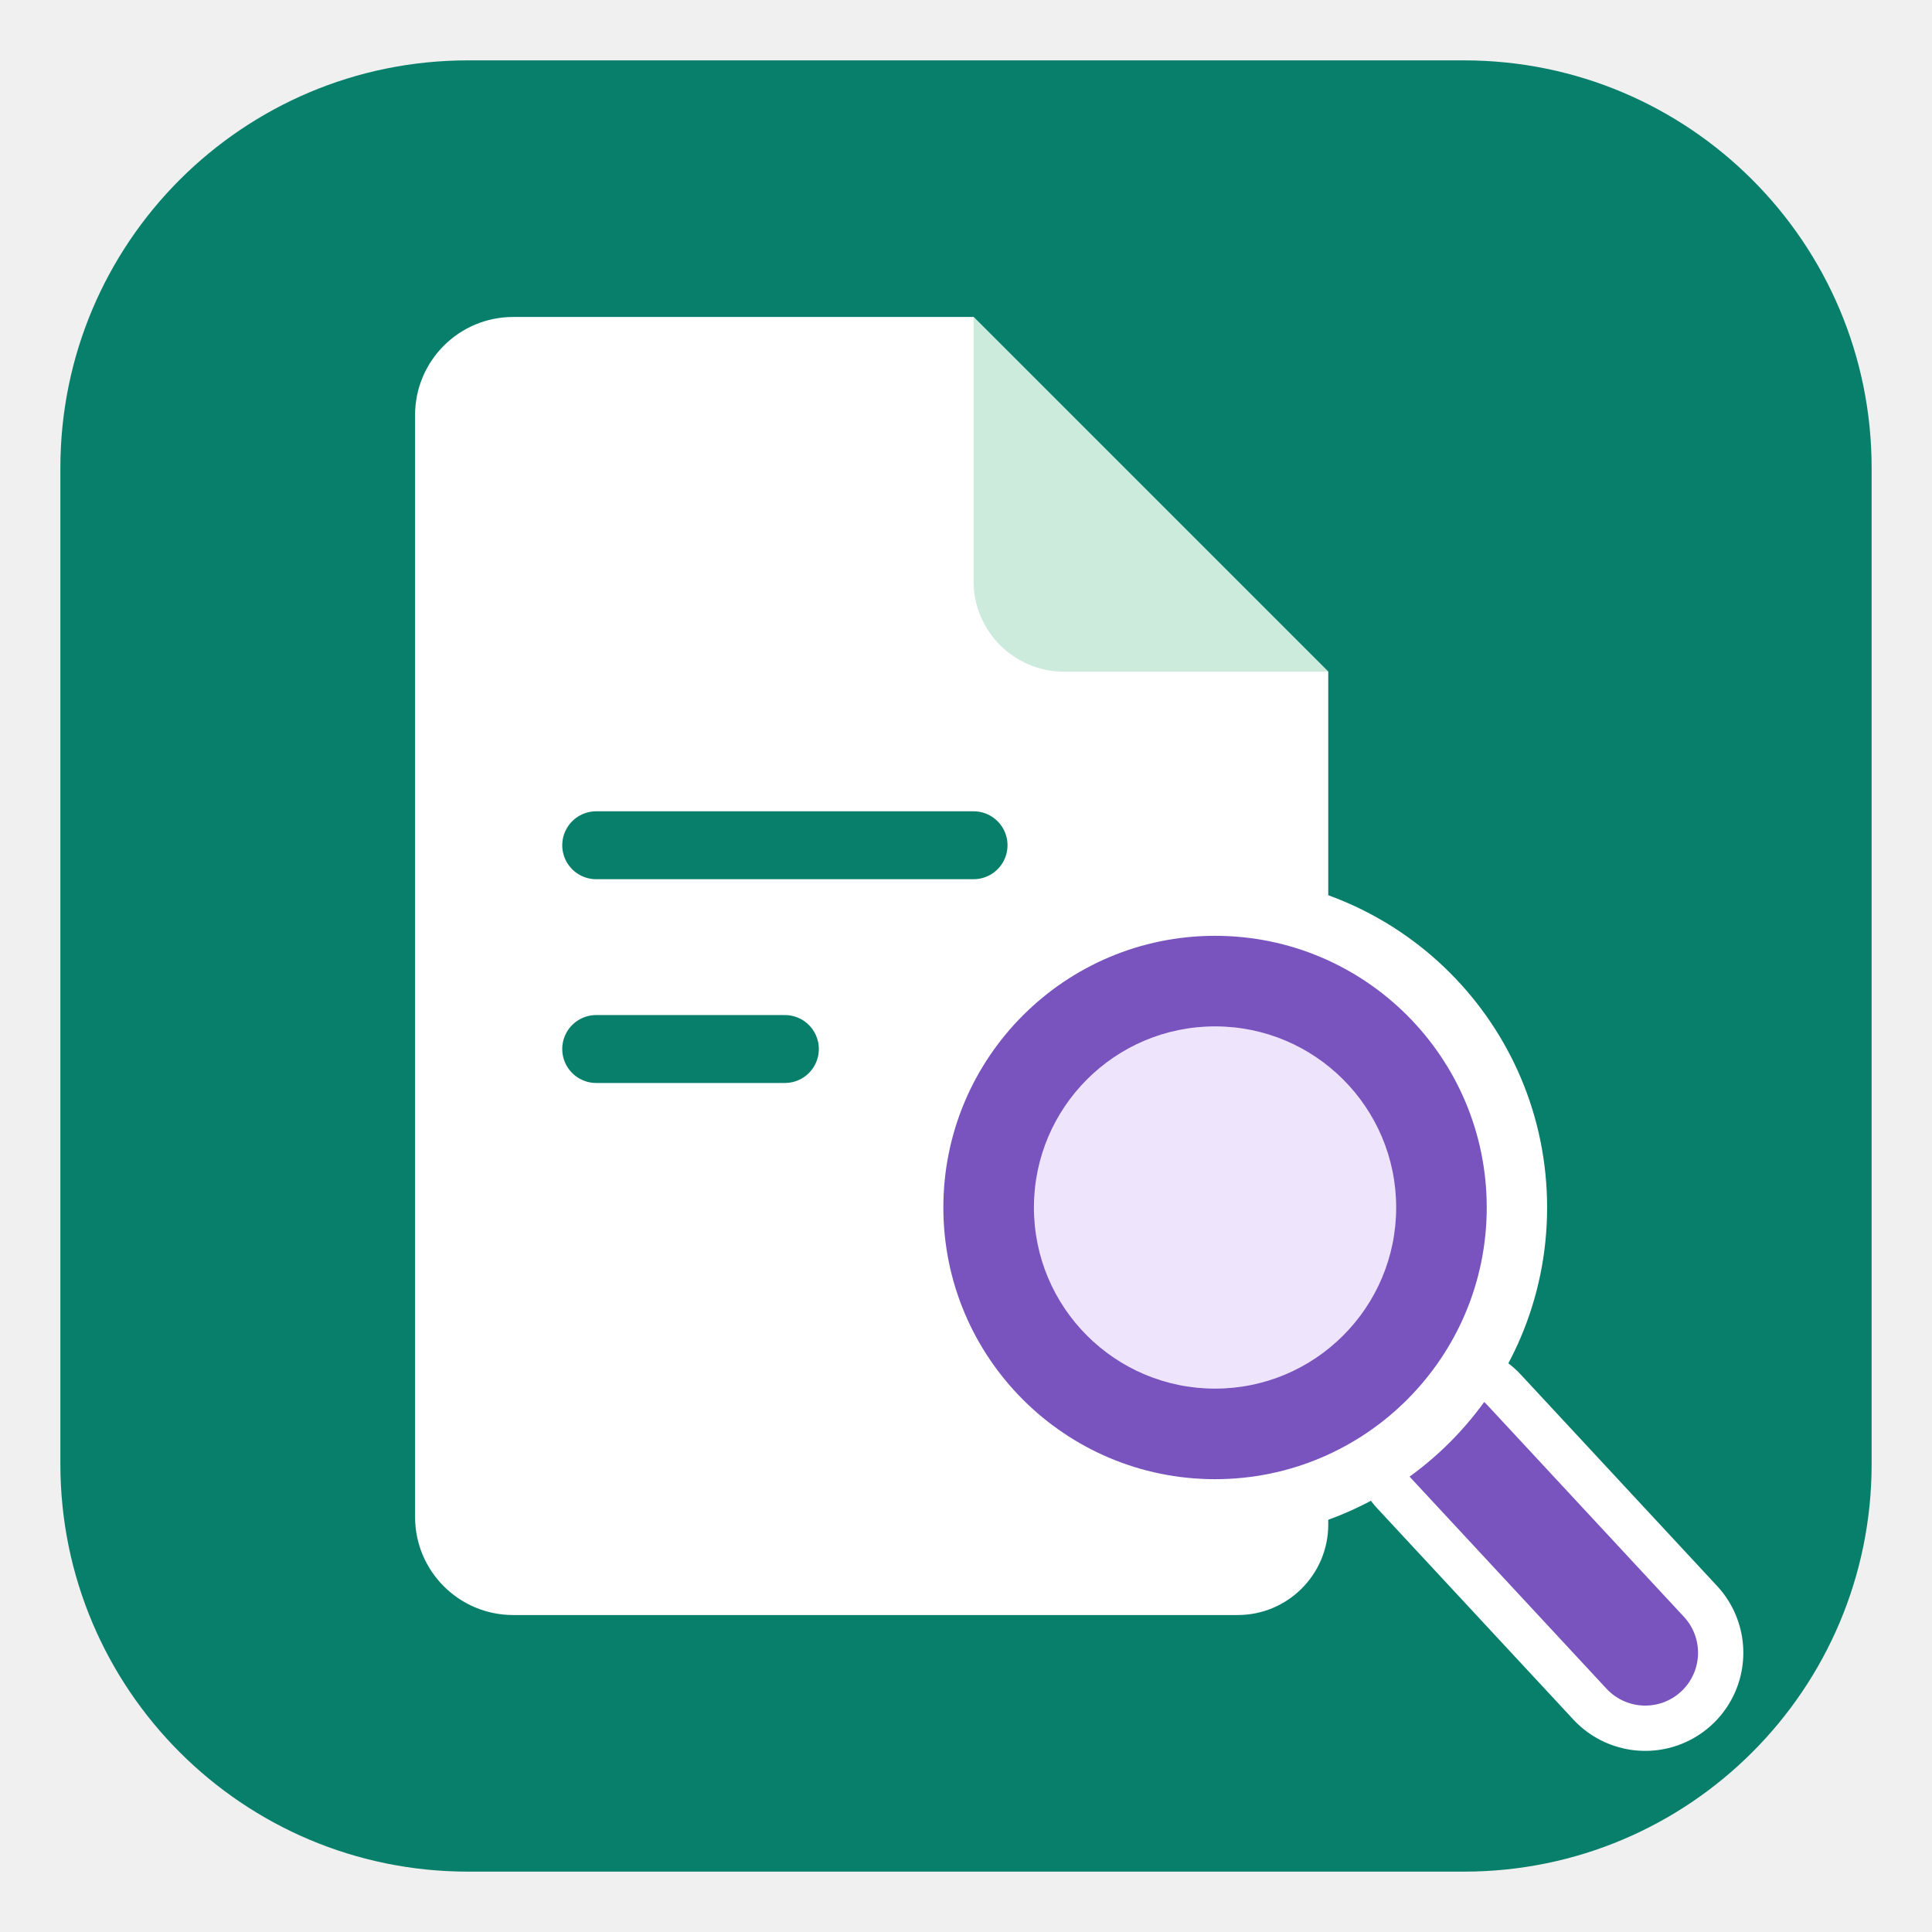
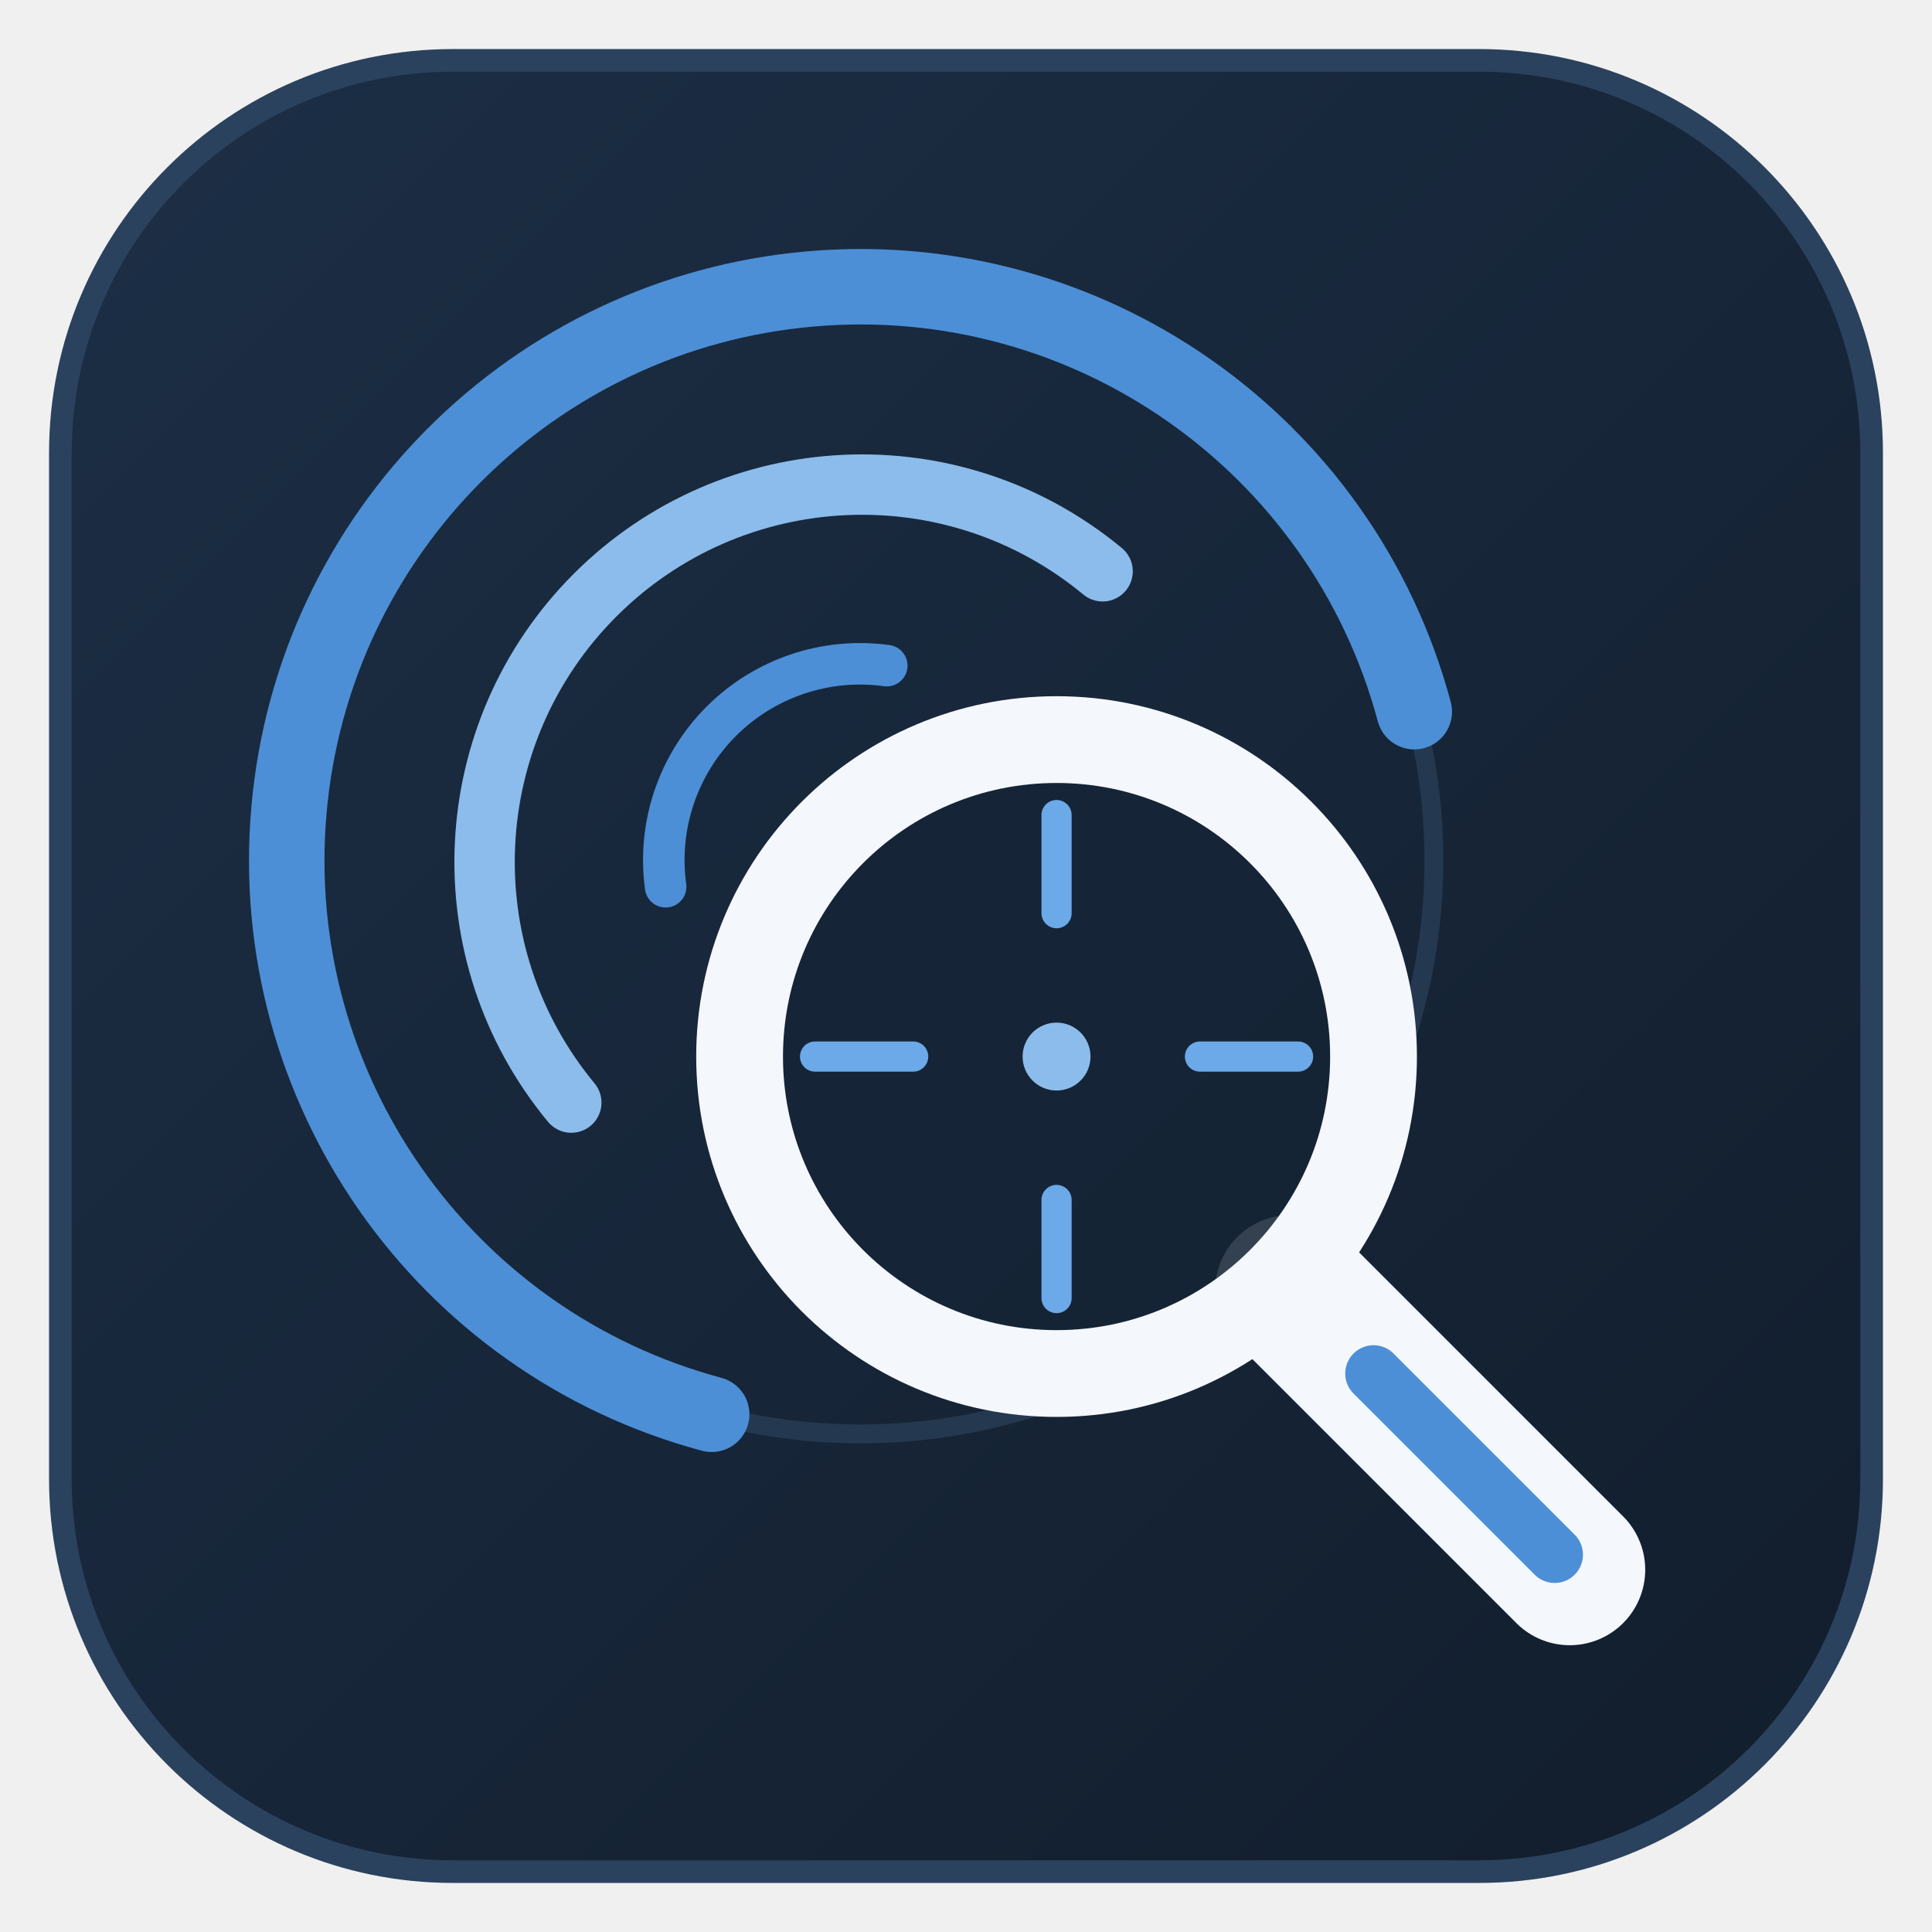
<svg xmlns="http://www.w3.org/2000/svg" width="256" height="256" viewBox="0 0 256 256">
-   <rect x="8" y="8" width="240" height="240" rx="54" fill="#087f6b" />
-   <path d="M68 42h61l47 47v113a12 12 0 0 1-12 12H68a13 13 0 0 1-13-13V55a13 13 0 0 1 13-13Z" fill="#ffffff" />
-   <path d="M129 42v35a12 12 0 0 0 12 12h35Z" fill="#ccebdd" />
-   <path d="M79 112h50M79 139h25" fill="none" stroke="#087f6b" stroke-width="9" stroke-linecap="round" />
-   <path d="m192 191 26 28" fill="none" stroke="#ffffff" stroke-width="26" stroke-linecap="round" />
-   <path d="m192 191 26 28" fill="none" stroke="#7953be" stroke-width="14" stroke-linecap="round" />
-   <circle cx="161" cy="160" r="44" fill="#ffffff" />
-   <circle cx="161" cy="160" r="36" fill="#7953be" />
-   <circle cx="161" cy="160" r="24" fill="#eee5fc" />
+   <defs>
+     <linearGradient id="bg" x1="16" y1="16" x2="240" y2="240" gradientUnits="userSpaceOnUse">
+       <stop offset="0%" stop-color="#1C2E45" />
+       <stop offset="100%" stop-color="#121E2D" />
+     </linearGradient>
+   </defs>
+   <rect x="8" y="8" width="240" height="240" rx="52" fill="url(#bg)" stroke="#2B425E" stroke-width="3" />
+   <circle cx="114" cy="114" r="76" fill="none" stroke="#243850" stroke-width="2.5" />
+   <path d="M94.3 187.4 A76 76 0 1 1 187.4 94.3" fill="none" stroke="#4C8FD6" stroke-width="10" stroke-linecap="round" />
+   <path d="M75.7 146.1 A50 50 0 0 1 146.1 75.7" fill="none" stroke="#8CBCEB" stroke-width="8" stroke-linecap="round" />
+   <path d="M88.2 117.5 A26 26 0 0 1 117.5 88.2" fill="none" stroke="#4C8FD6" stroke-width="5.5" stroke-linecap="round" />
+   <path d="M171 171 L208 208" fill="none" stroke="#F4F7FB" stroke-width="20" stroke-linecap="round" />
+   <path d="M182 182 L206 206" fill="none" stroke="#4C8FD6" stroke-width="7.5" stroke-linecap="round" />
+   <circle cx="140" cy="140" r="42" fill="#162436" fill-opacity="0.86" />
+   <path d="M140 108v13M140 159v13M108 140h13M159 140h13" fill="none" stroke="#6BA9E8" stroke-width="4" stroke-linecap="round" />
+   <circle cx="140" cy="140" r="4.5" fill="#8CBCEB" />
+   <circle cx="140" cy="140" r="42" fill="none" stroke="#F4F7FB" stroke-width="11.5" />
</svg>
